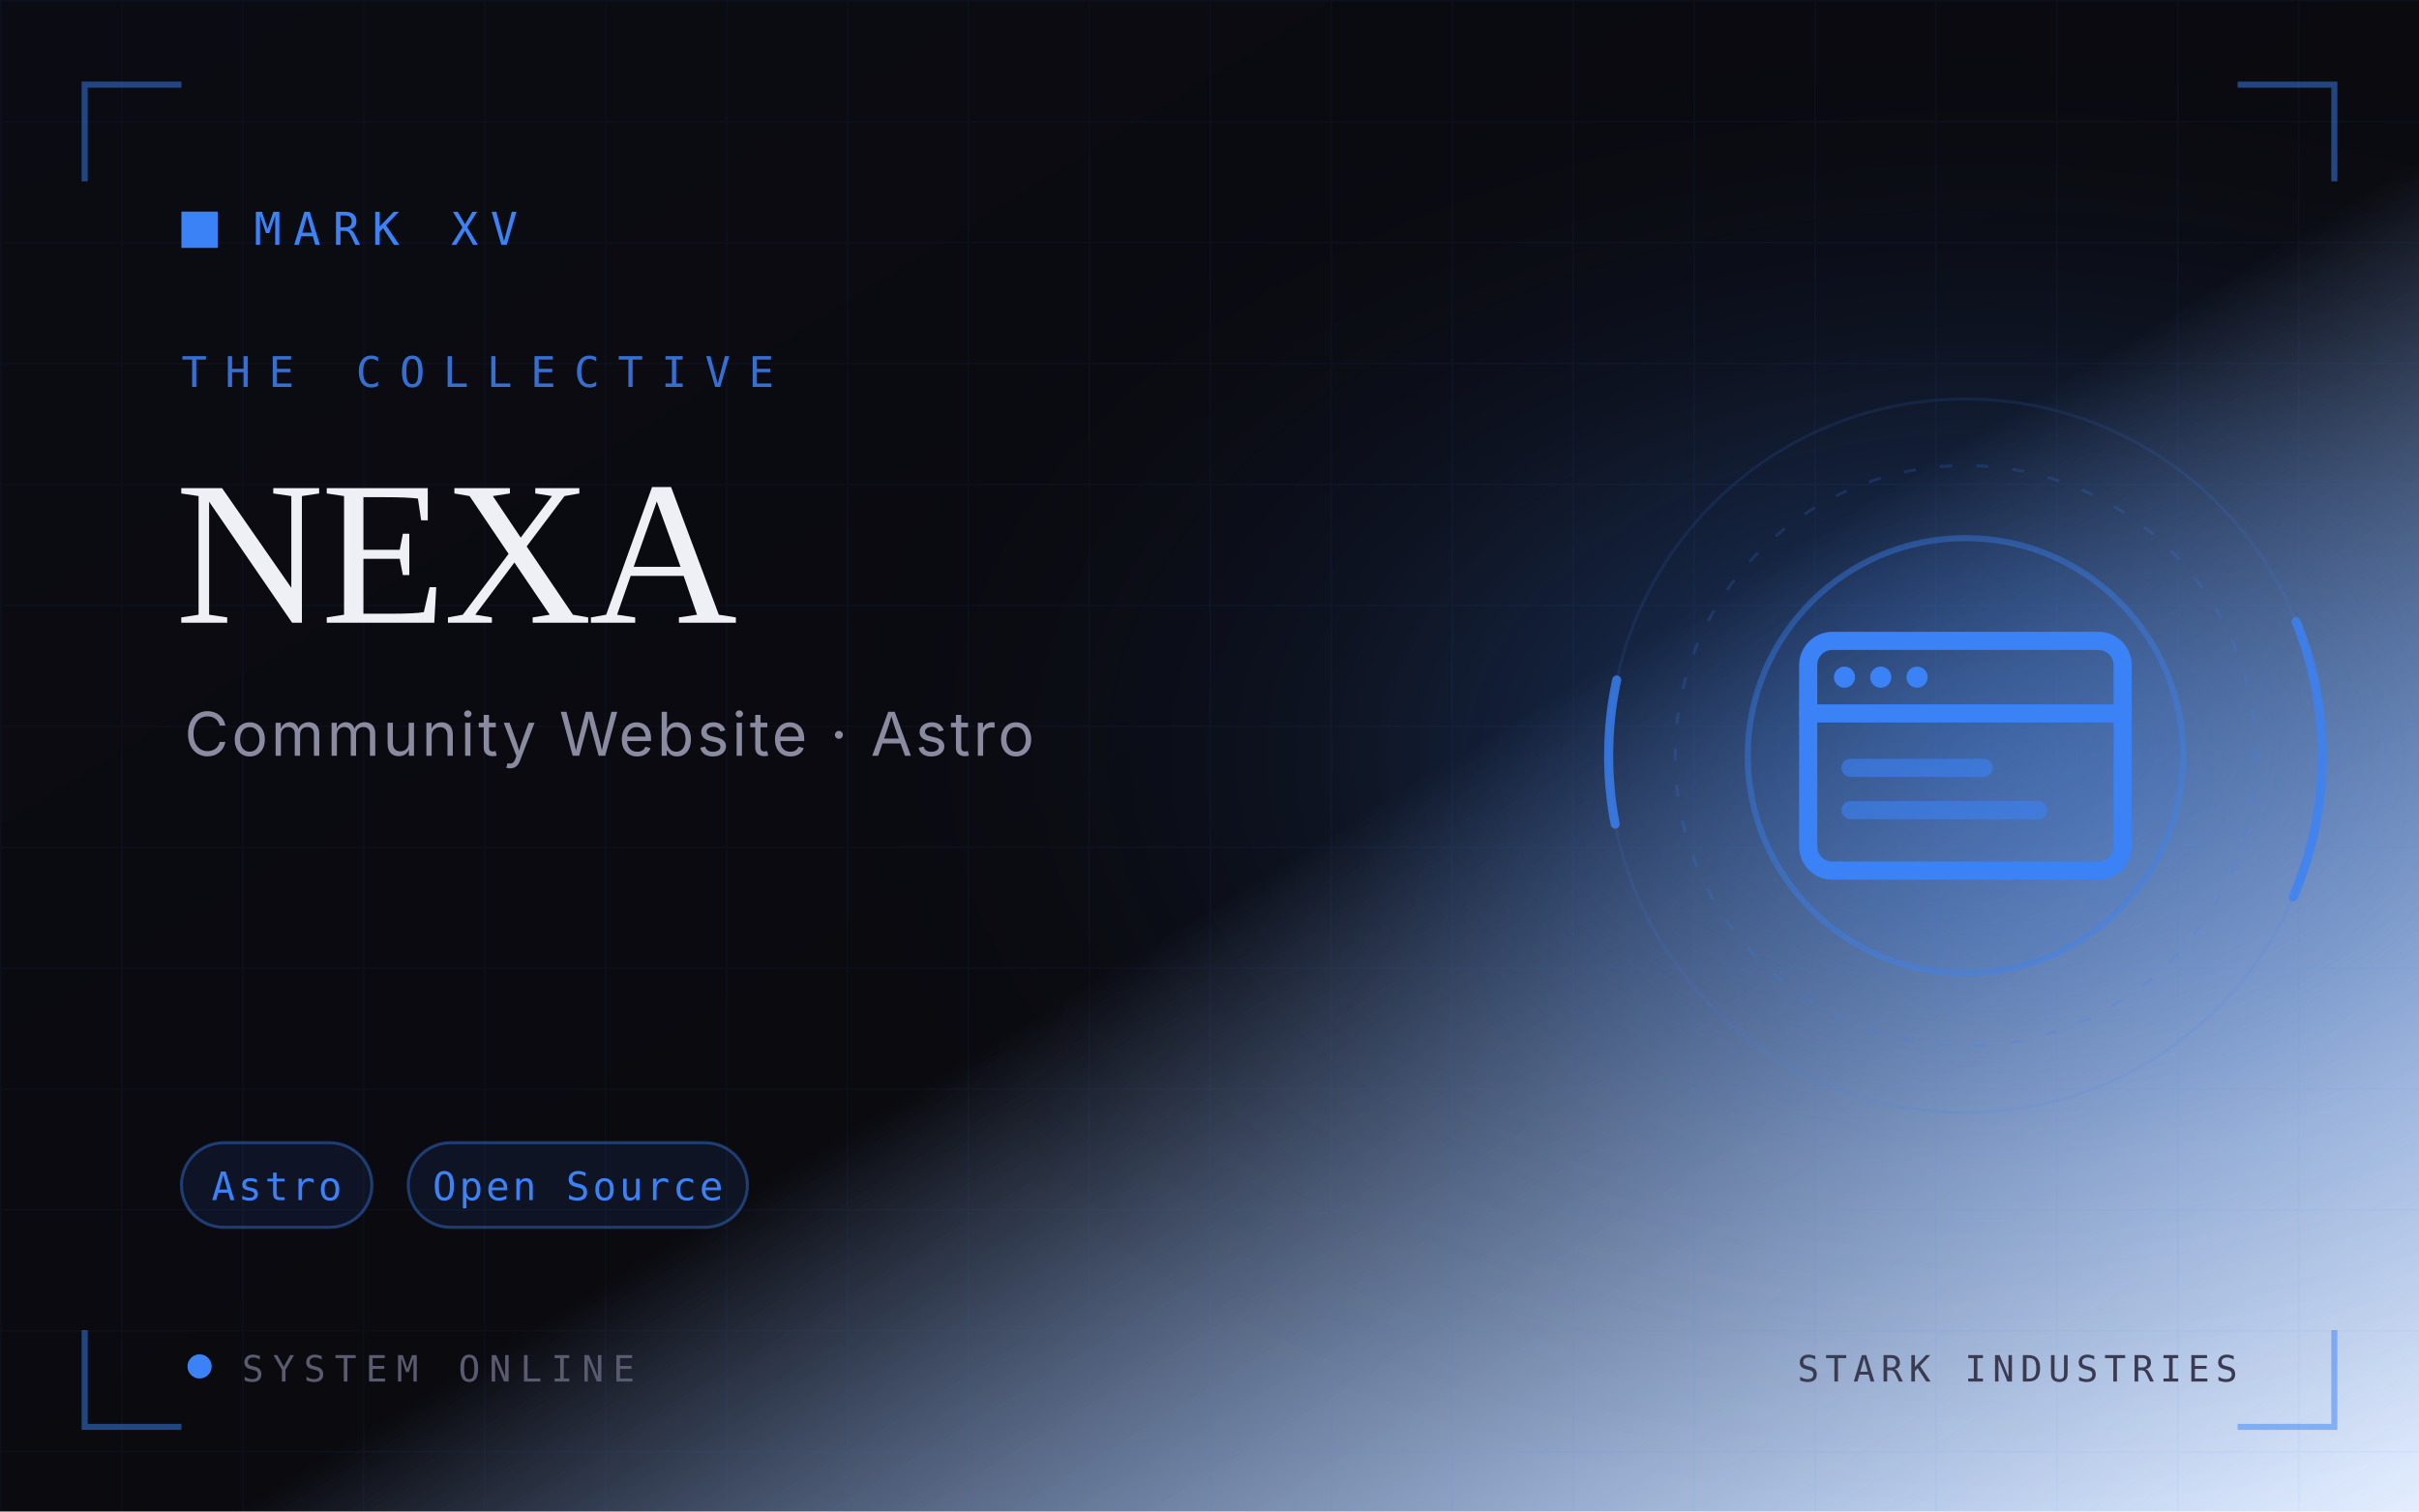
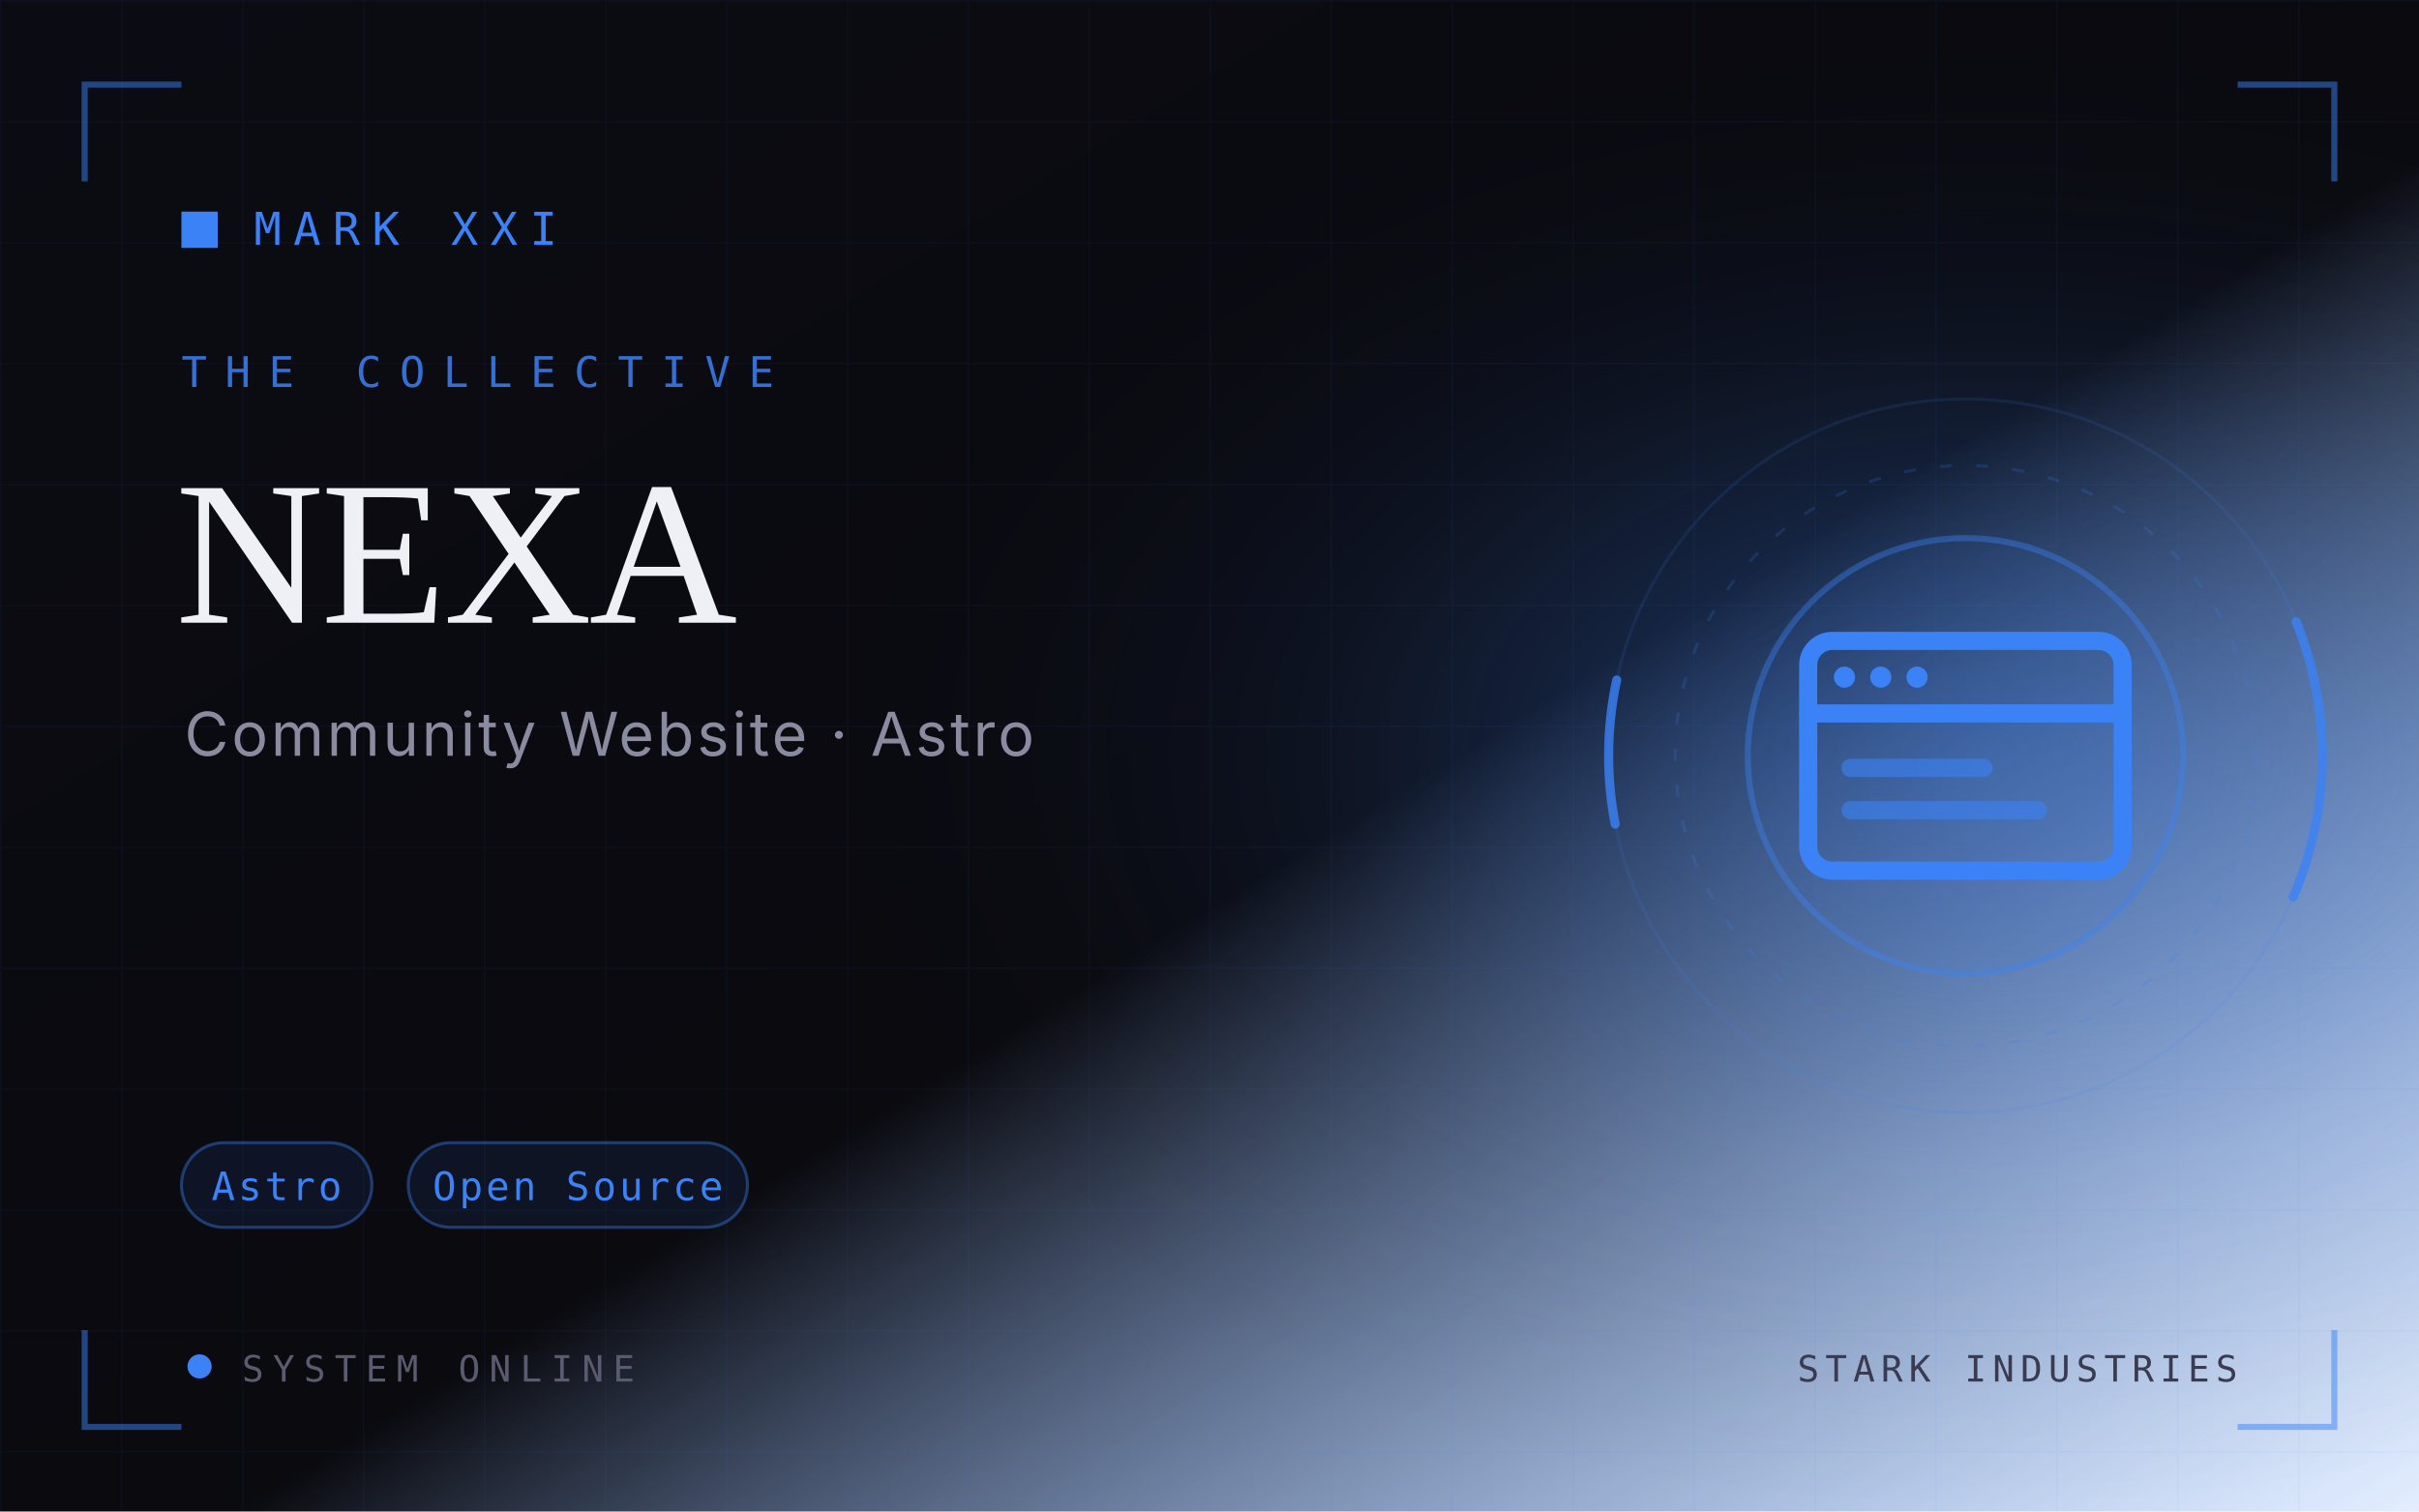
<svg xmlns="http://www.w3.org/2000/svg" viewBox="0 0 800 500" width="800" height="500" role="img" aria-label="NEXA">
  <defs>
    <linearGradient id="bg" x1="0" y1="0" x2="1" y2="1">
      <stop offset="0" stop-color="#0b0b13" />
      <stop offset="0.55" stop-color="#0a0a0f" />
      <stop offset="1" stop-color="rgba(59,130,246,0.14)" />
    </linearGradient>
    <radialGradient id="glow" cx="0.82" cy="0.5" r="0.5">
      <stop offset="0" stop-color="rgba(59,130,246,0.4)" />
      <stop offset="0.55" stop-color="rgba(59,130,246,0.08)" />
      <stop offset="1" stop-color="rgba(0,0,0,0)" />
    </radialGradient>
    <pattern id="grid" width="40" height="40" patternUnits="userSpaceOnUse">
      <path d="M40 0 H0 V40" fill="none" stroke="rgba(59,130,246,0.05)" stroke-width="1" />
    </pattern>
  </defs>
  <rect width="800" height="500" fill="url(#bg)" />
  <rect width="800" height="500" fill="url(#grid)" />
  <rect width="800" height="500" fill="url(#glow)" />
  <g stroke="rgba(59,130,246,0.5)" stroke-width="2" fill="none">
    <path d="M28 60 V28 H60" />
    <path d="M740 28 H772 V60" />
    <path d="M28 440 V472 H60" />
    <path d="M772 440 V472 H740" />
  </g>
  <g transform="translate(650 250)">
    <circle r="118" fill="none" stroke="rgba(59,130,246,0.12)" stroke-width="1" />
    <circle r="96" fill="none" stroke="rgba(59,130,246,0.18)" stroke-width="1" stroke-dasharray="4 8" />
    <circle r="72" fill="none" stroke="rgba(59,130,246,0.4)" stroke-width="2" />
    <circle r="72" fill="rgba(59,130,246,0.06)" />
    <circle r="118" fill="none" stroke="#3b82f6" stroke-width="3" stroke-dasharray="48 300" stroke-linecap="round" opacity="0.8" />
  </g>
  <g transform="translate(650 250)">
    <rect x="-52" y="-38" width="104" height="76" rx="8" fill="none" stroke="#3b82f6" stroke-width="6" />
    <path d="M -52 -14 h 104" fill="none" stroke="#3b82f6" stroke-width="6" stroke-linecap="round" stroke-linejoin="round" />
    <circle cx="-40" cy="-26" r="3.5" fill="#3b82f6" />
    <circle cx="-28" cy="-26" r="3.5" fill="#3b82f6" />
    <circle cx="-16" cy="-26" r="3.5" fill="#3b82f6" />
    <path d="M -38 4 h 44 M -38 18 h 62" fill="none" stroke="#3b82f6" stroke-width="6" stroke-linecap="round" stroke-linejoin="round" opacity="0.6" />
  </g>
  <g>
    <rect x="60" y="70" width="12" height="12" fill="#3b82f6" />
-     <text x="84" y="81" font-family="'JetBrains Mono', monospace" font-size="15" fill="#3b82f6" letter-spacing="4">MARK XV</text>
+     <text x="84" y="81" font-family="'JetBrains Mono', monospace" font-size="15" fill="#3b82f6" letter-spacing="4">MARK XXI</text>
    <text x="60" y="128" font-family="'JetBrains Mono', monospace" font-size="14" fill="rgba(59,130,246,0.85)" letter-spacing="6">THE COLLECTIVE</text>
    <text x="58" y="206" font-family="Georgia, 'Times New Roman', serif" font-size="68" fill="#eef0f6" letter-spacing="-1">NEXA</text>
    <text x="61" y="250" font-family="'Inter', system-ui, sans-serif" font-size="20" fill="#8a8aa0" letter-spacing="1">Community Website · Astro</text>
  </g>
  <g>
    <rect x="60" y="378" width="63" height="28" rx="14" fill="rgba(59,130,246,0.09)" stroke="rgba(59,130,246,0.4)" />
    <text x="91.5" y="397" font-family="'JetBrains Mono', monospace" font-size="13" fill="#3b82f6" text-anchor="middle" letter-spacing="1">Astro</text>
  </g>
  <g>
    <rect x="135" y="378" width="112.2" height="28" rx="14" fill="rgba(59,130,246,0.09)" stroke="rgba(59,130,246,0.4)" />
    <text x="191.1" y="397" font-family="'JetBrains Mono', monospace" font-size="13" fill="#3b82f6" text-anchor="middle" letter-spacing="1">Open Source</text>
  </g>
  <g>
    <circle cx="66" cy="452" r="4" fill="#3b82f6" />
    <text x="80" y="457" font-family="'JetBrains Mono', monospace" font-size="12" fill="#5a5a70" letter-spacing="3">SYSTEM ONLINE</text>
  </g>
  <text x="740" y="457" font-family="'JetBrains Mono', monospace" font-size="12" fill="#3a3a50" text-anchor="end" letter-spacing="2">STARK INDUSTRIES</text>
</svg>
